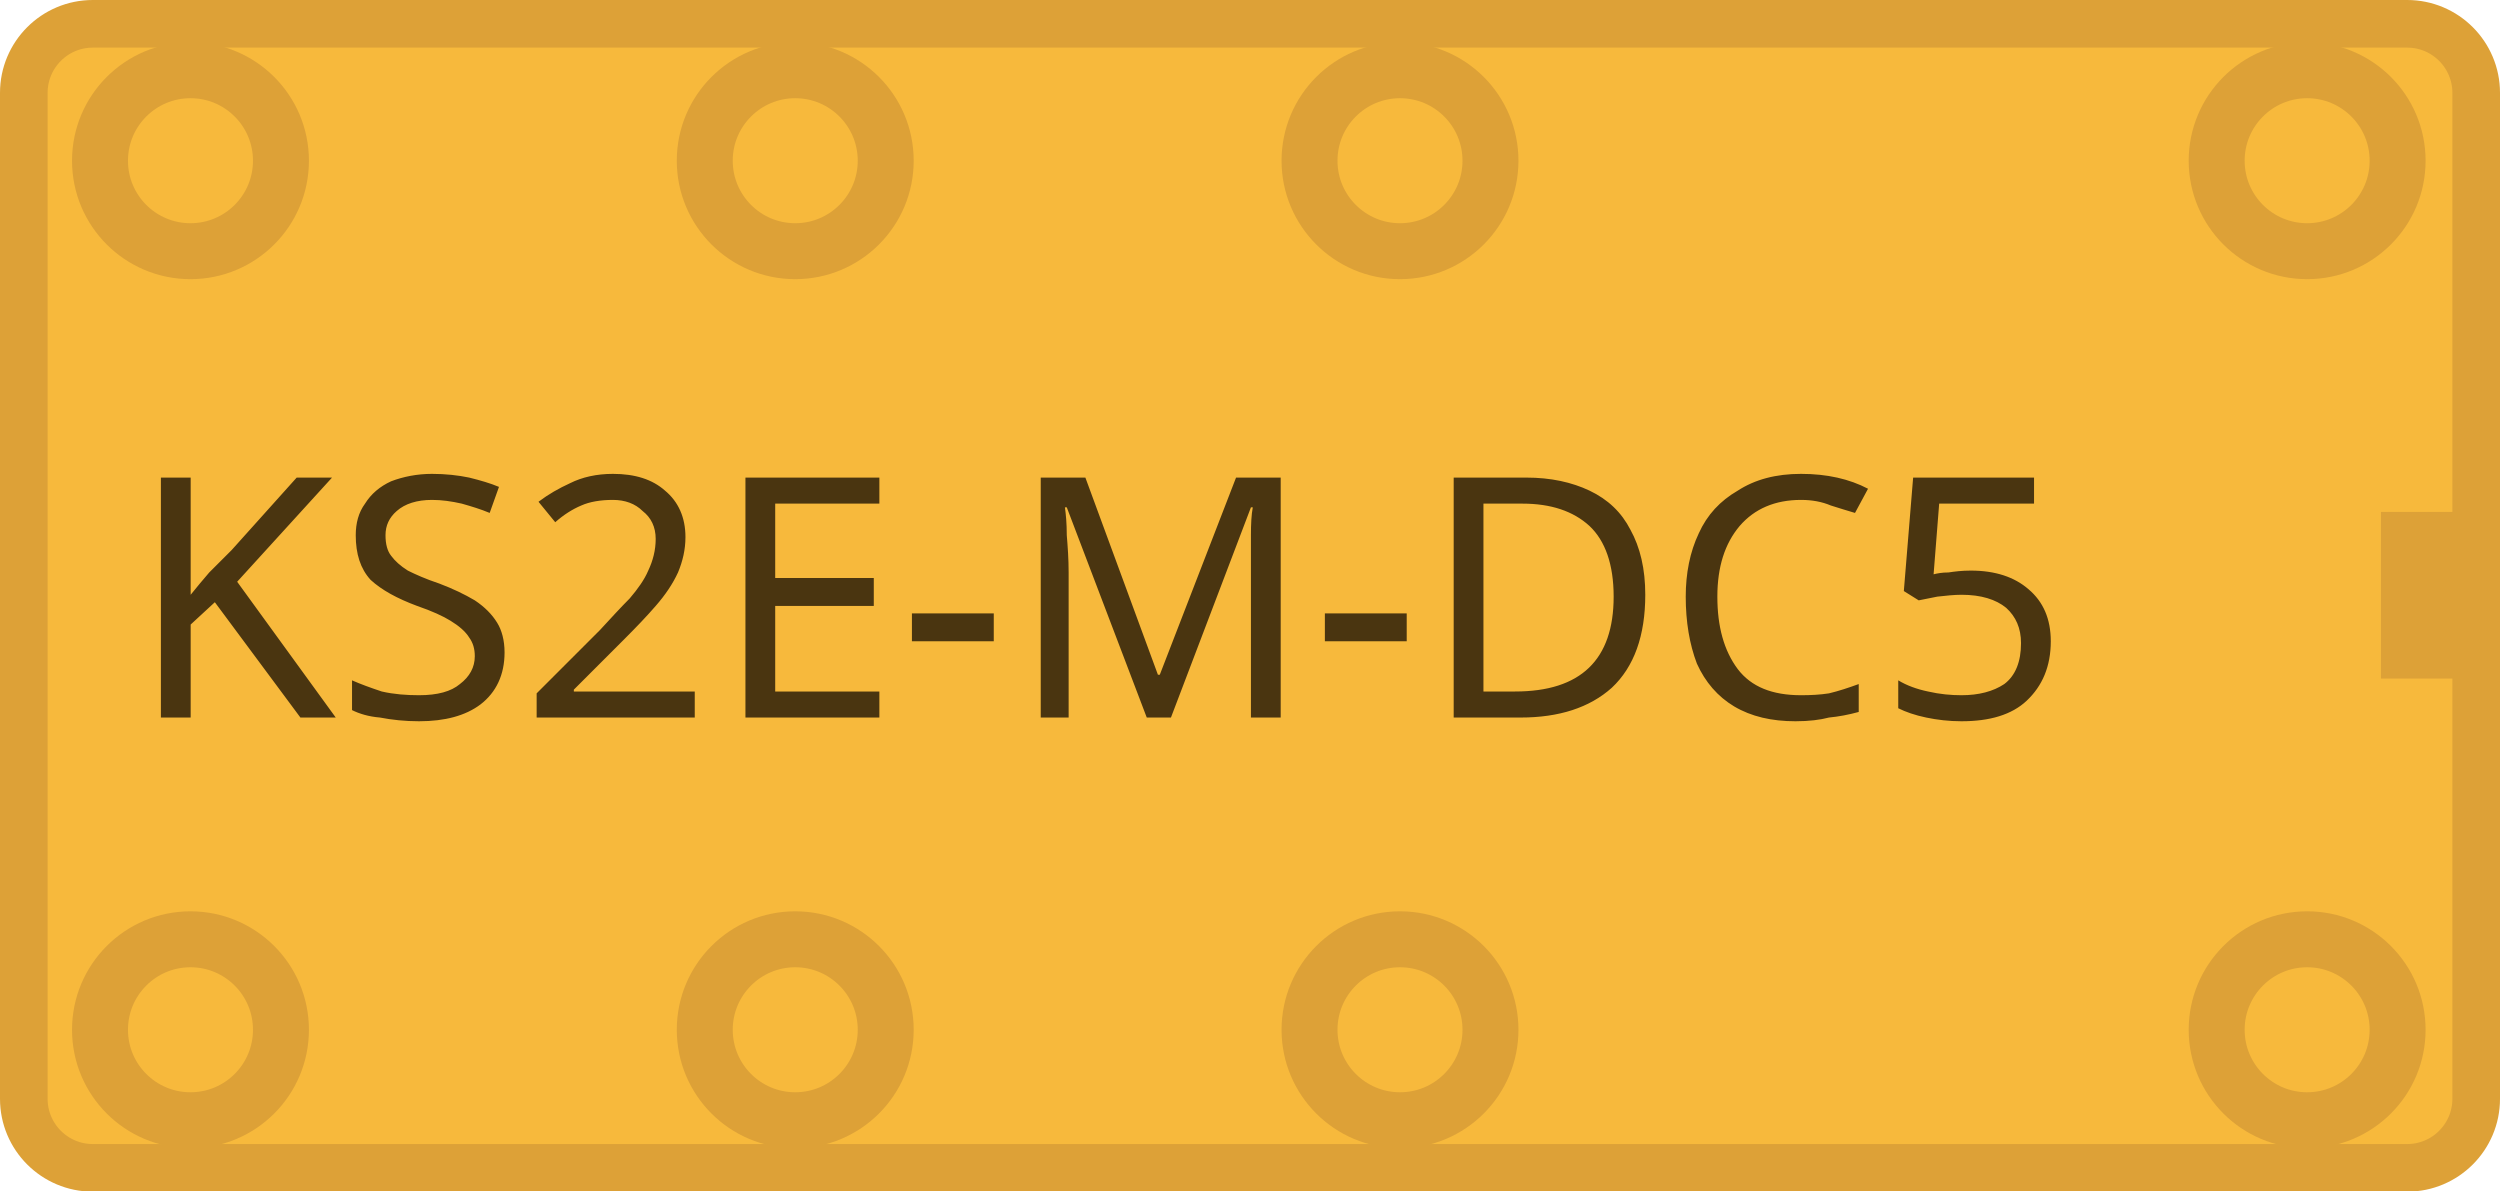
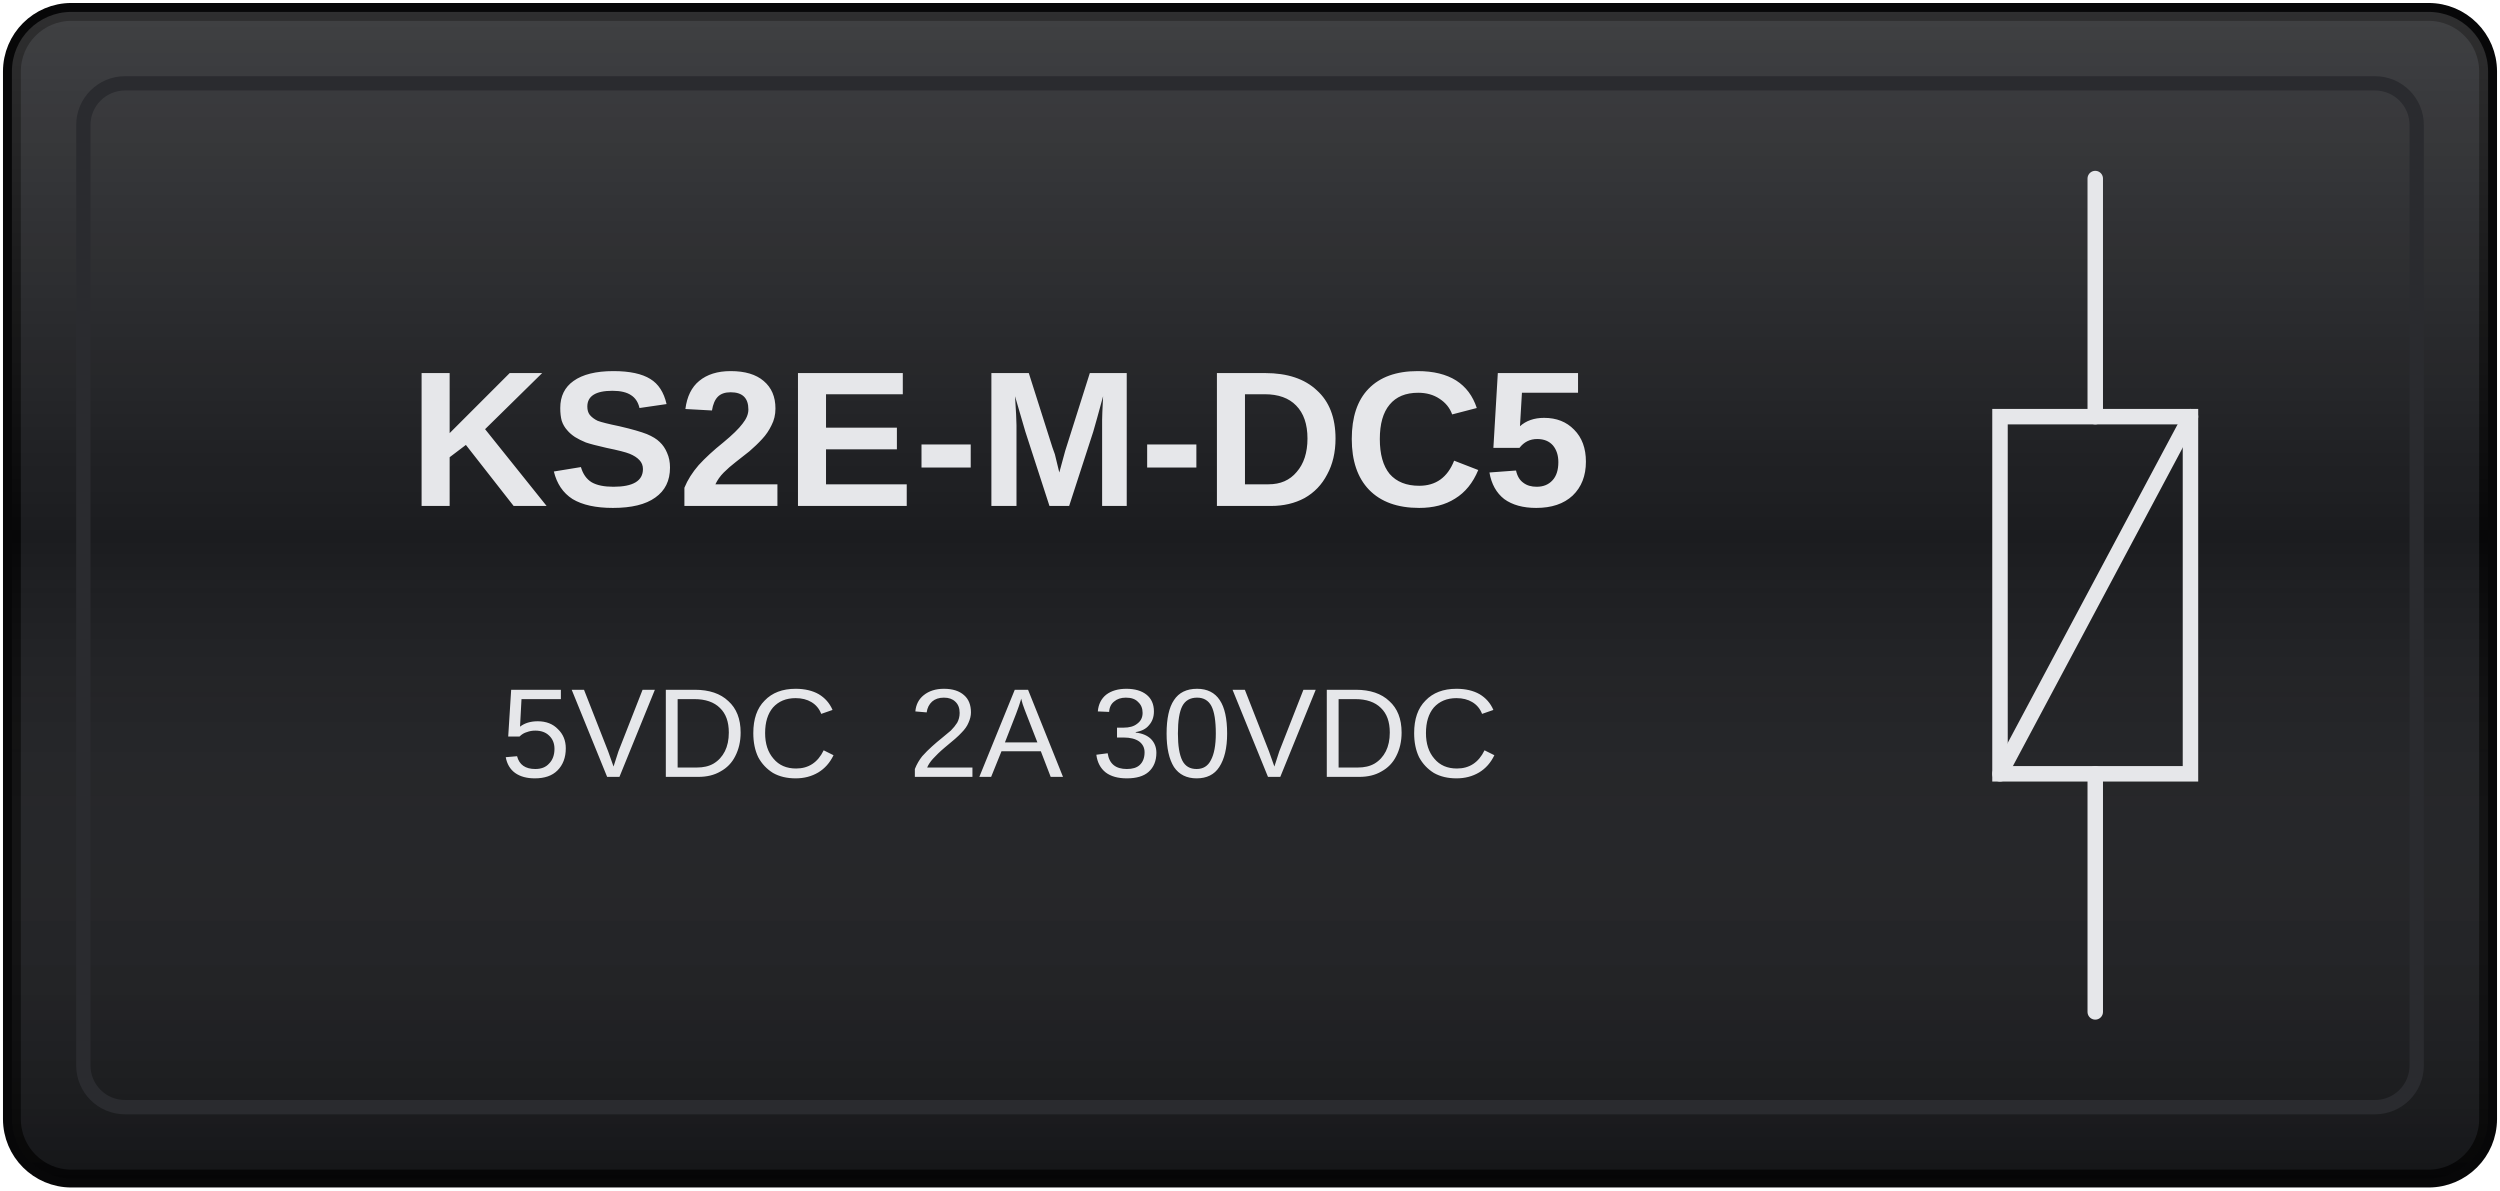
- <svg xmlns="http://www.w3.org/2000/svg" width="21mm" height="10mm" version="1.1" viewBox="0 0 21 10">
-   <g stroke-width=".4" fill="#f7b93c" stroke="#dda137">
-     <rect x=".20" y=".20" width="20.6" height="9.61" ry=".58" />
-     <rect x="20.2" y="4.5" width=".40" height="1" fill="#dda137" />
-   </g>
-   <g fill="none" stroke="#dda137" stroke-width=".47">
-     <ellipse cx="1.6" cy="1.35" rx=".76" ry=".76" />
-     <ellipse cx="6.68" cy="1.35" rx=".76" ry=".76" />
-     <ellipse cx="11.76" cy="1.35" rx=".76" ry=".76" />
-     <ellipse cx="19.38" cy="1.35" rx=".76" ry=".76" />
-     <ellipse cx="1.6" cy="8.65" rx=".76" ry=".76" />
-     <ellipse cx="6.68" cy="8.65" rx=".76" ry=".76" />
-     <ellipse cx="11.76" cy="8.65" rx=".76" ry=".76" />
-     <ellipse cx="19.38" cy="8.65" rx=".76" ry=".76" />
-   </g>
-   <text fill="#4a3510" font-family="sans-serif" font-size="2.822px">
-     <tspan x="1.07" y="6.03">KS2E-M-DC5</tspan>
-   </text>
+ <svg xmlns="http://www.w3.org/2000/svg" version="1.1" width="79.37px" height="37.795px" viewBox="0 0 79.37 37.795">
+   <defs>
+     <linearGradient id="luz" x1="0" y1="0" x2="0" y2="1">
+       <stop offset="0" stop-color="#ffffff" stop-opacity="0.16" />
+       <stop offset="0.45" stop-color="#ffffff" stop-opacity="0" />
+       <stop offset="1" stop-color="#000000" stop-opacity="0.22" />
+     </linearGradient>
+     <linearGradient id="metal" x1="0" y1="0" x2="0" y2="1">
+       <stop offset="0" stop-color="#f4f6f8" />
+       <stop offset="0.5" stop-color="#b9bfc6" />
+       <stop offset="1" stop-color="#868d95" />
+     </linearGradient>
+     <linearGradient id="metal-h" x1="0" y1="0" x2="1" y2="0">
+       <stop offset="0" stop-color="#8a9199" />
+       <stop offset="0.35" stop-color="#eef1f4" />
+       <stop offset="0.7" stop-color="#b3b9c0" />
+       <stop offset="1" stop-color="#7c838b" />
+     </linearGradient>
+     <radialGradient id="lata" cx="0.4" cy="0.38" r="0.66">
+       <stop offset="0" stop-color="#f6f8fa" />
+       <stop offset="0.6" stop-color="#c3c9cf" />
+       <stop offset="1" stop-color="#8c939b" />
+     </radialGradient>
+     <linearGradient id="plastico" x1="0" y1="0" x2="0" y2="1">
+       <stop offset="0" stop-color="#3a3c40" />
+       <stop offset="1" stop-color="#16171a" />
+     </linearGradient>
+     <linearGradient id="ouro" x1="0" y1="0" x2="0" y2="1">
+       <stop offset="0" stop-color="#f4dc8c" />
+       <stop offset="1" stop-color="#b88a2c" />
+     </linearGradient>
+     <radialGradient id="buzzer-topo" cx="0.38" cy="0.34" r="0.75">
+       <stop offset="0" stop-color="#34363b" />
+       <stop offset="0.7" stop-color="#18191c" />
+       <stop offset="1" stop-color="#0c0c0e" />
+     </radialGradient>
+     <radialGradient id="cone" cx="0.5" cy="0.5" r="0.5">
+       <stop offset="0.3" stop-color="#16171a" />
+       <stop offset="1" stop-color="#2c2e33" />
+     </radialGradient>
+     <radialGradient id="borda-cone" cx="0.5" cy="0.5" r="0.5">
+       <stop offset="0.86" stop-color="#1a1b1f" />
+       <stop offset="0.93" stop-color="#3c3f46" />
+       <stop offset="1" stop-color="#16171a" />
+     </radialGradient>
+     <radialGradient id="cupula" cx="0.36" cy="0.32" r="0.8">
+       <stop offset="0" stop-color="#5d626c" />
+       <stop offset="0.6" stop-color="#2a2c31" />
+       <stop offset="1" stop-color="#17181b" />
+     </radialGradient>
+     <linearGradient id="aro" x1="0" y1="0" x2="1" y2="1">
+       <stop offset="0" stop-color="#8d939b" />
+       <stop offset="0.45" stop-color="#3b3e44" />
+       <stop offset="1" stop-color="#202226" />
+     </linearGradient>
+   </defs>
+   <rect x="0.378" y="0.378" width="78.614" height="37.039" rx="1.89" fill="#1b1c1f" stroke="#070708" stroke-width="0.567" />
+   <rect x="0.378" y="0.378" width="78.614" height="37.039" rx="1.89" fill="url(#luz)" />
+   <rect x="2.646" y="2.646" width="74.079" height="32.504" rx="1.323" fill="none" stroke="#2a2b2f" stroke-width="0.454" />
+   <text transform="translate(31.748 13.606) rotate(0)" x="0" y="2.457" font-family="Arial" font-weight="bold" font-size="6.142" fill="#e6e7ea" text-anchor="middle">KS2E-M-DC5</text>
+   <text transform="translate(31.748 23.055) rotate(0)" x="0" y="1.606" font-family="Arial" font-weight="normal" font-size="4.016" fill="#e6e7ea" text-anchor="middle">5VDC  2A 30VDC</text>
+   <rect x="63.496" y="13.228" width="6.047" height="11.339" fill="none" stroke="#e6e7ea" stroke-width="0.491" />
+   <path d="M63.496 24.567 L69.543 13.228" fill="none" stroke="#e6e7ea" stroke-width="0.491" stroke-linecap="round" />
+   <path d="M66.52 5.669 L66.52 13.228" fill="none" stroke="#e6e7ea" stroke-width="0.491" stroke-linecap="round" />
+   <path d="M66.52 24.567 L66.52 32.126" fill="none" stroke="#e6e7ea" stroke-width="0.491" stroke-linecap="round" />
</svg>
